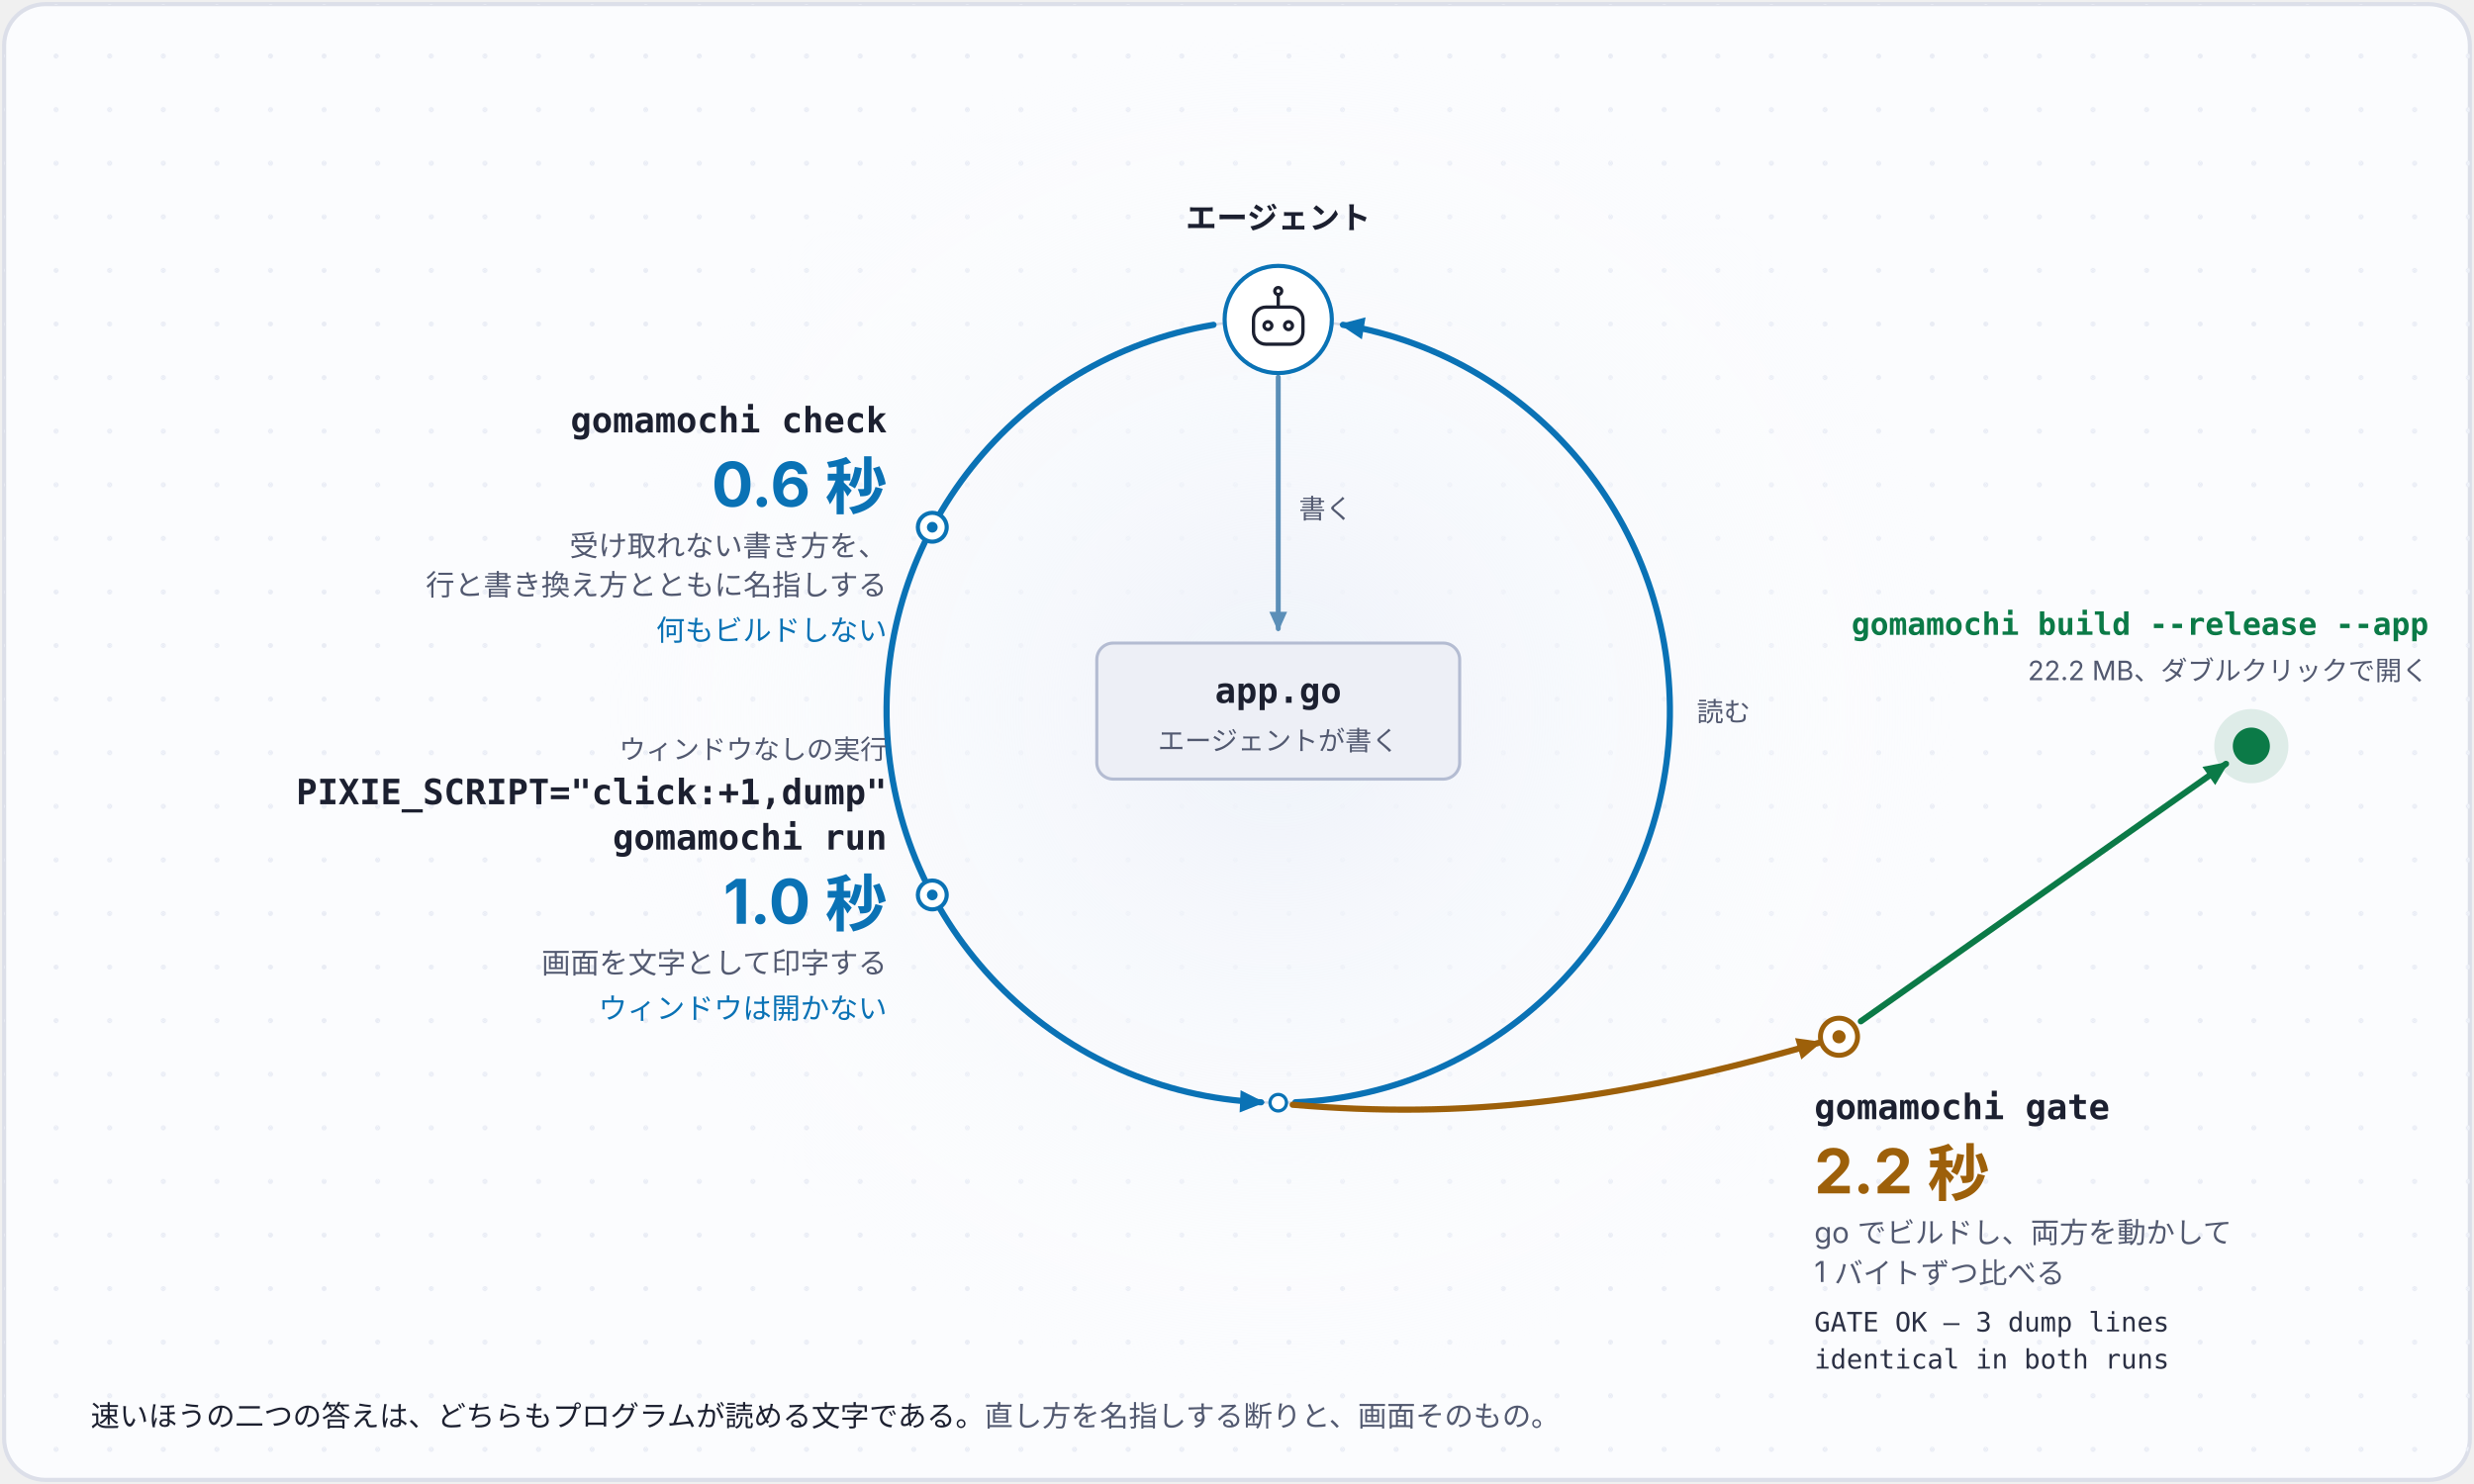
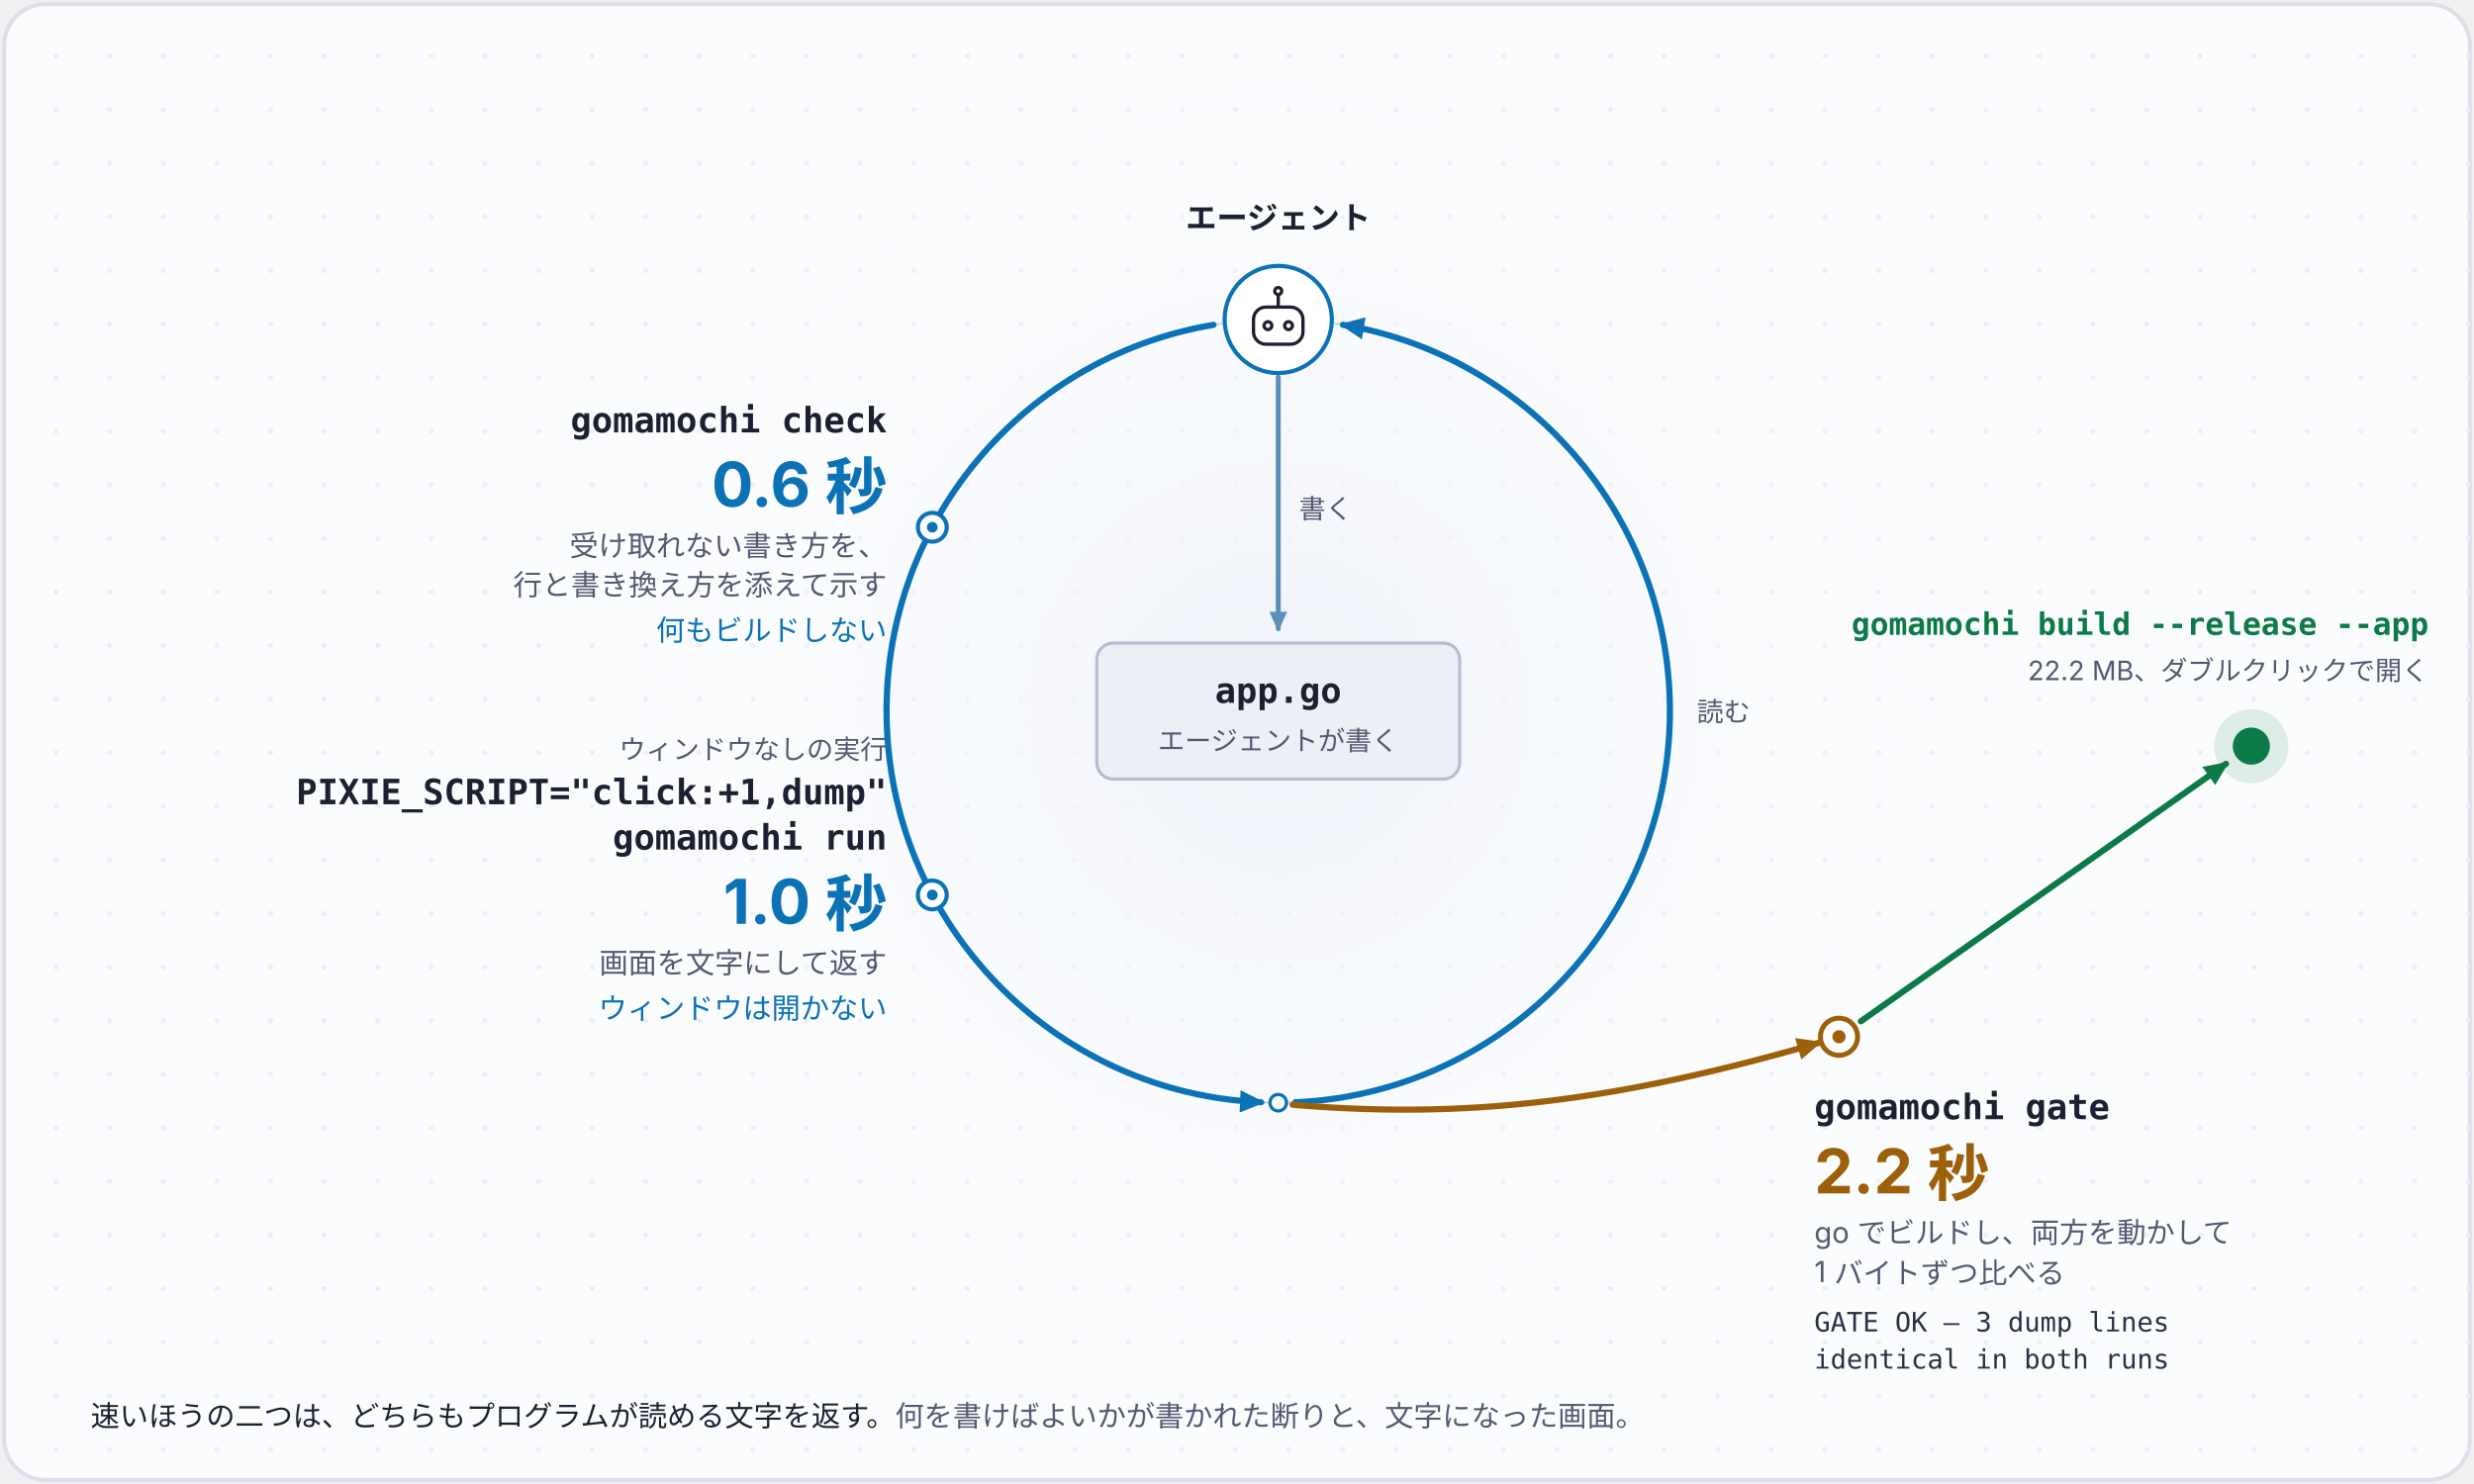
<svg xmlns="http://www.w3.org/2000/svg" viewBox="0 0 1200 720" font-family="'Hiragino Sans','Noto Sans JP',system-ui,-apple-system,sans-serif">
  <defs>
    <pattern id="dots" width="26" height="26" patternUnits="userSpaceOnUse">
      <circle cx="1.2" cy="1.2" r="1.2" fill="#e9ecf4" />
    </pattern>
    <radialGradient id="glow" cx="620" cy="345" r="330" gradientUnits="userSpaceOnUse">
      <stop offset="0" stop-color="#eef2f9" stop-opacity="1" />
      <stop offset="1" stop-color="#fbfcfe" stop-opacity="0" />
    </radialGradient>
    <marker id="mb" viewBox="0 0 10 10" refX="8.5" refY="5" markerWidth="4" markerHeight="4" orient="auto">
      <path d="M0,0.5 L10,5 L0,9.5 Z" fill="#0a72b5" />
    </marker>
    <marker id="mw" viewBox="0 0 10 10" refX="8.5" refY="5" markerWidth="4" markerHeight="4" orient="auto">
      <path d="M0,0.5 L10,5 L0,9.5 Z" fill="#5b8fb8" />
    </marker>
    <marker id="ma" viewBox="0 0 10 10" refX="8.5" refY="5" markerWidth="4" markerHeight="4" orient="auto">
      <path d="M0,0.5 L10,5 L0,9.5 Z" fill="#9d600a" />
    </marker>
    <marker id="mg" viewBox="0 0 10 10" refX="8.5" refY="5" markerWidth="4" markerHeight="4" orient="auto">
      <path d="M0,0.5 L10,5 L0,9.5 Z" fill="#0b7a47" />
    </marker>
  </defs>
  <rect x="2" y="2" width="1196" height="716" rx="20" fill="#fbfcfe" stroke="#dcdfe9" stroke-width="2" />
  <rect x="2" y="2" width="1196" height="716" rx="20" fill="url(#dots)" />
  <circle cx="620" cy="345" r="330" fill="url(#glow)" />
  <circle cx="620" cy="345" r="190" fill="none" stroke="#d3d9e6" stroke-width="1.2" />
  <path d="M588.6,157.6 A190,190 0 0 0 611.7,534.8" fill="none" stroke="#0a72b5" stroke-width="3" stroke-linecap="round" marker-end="url(#mb)" />
  <path d="M628.3,534.8 A190,190 0 0 0 651.4,157.6" fill="none" stroke="#0a72b5" stroke-width="3" stroke-linecap="round" marker-end="url(#mb)" />
  <path d="M627,536 C710,543 782,535 882,506" fill="none" stroke="#9d600a" stroke-width="3" stroke-linecap="round" marker-end="url(#ma)" />
  <line x1="902.6" y1="495.5" x2="1079.7" y2="370.6" stroke="#0b7a47" stroke-width="3" stroke-linecap="round" marker-end="url(#mg)" />
  <line x1="620" y1="183" x2="620" y2="305.0" stroke="#5b8fb8" stroke-width="2.4" stroke-linecap="round" marker-end="url(#mw)" />
  <circle cx="452.2" cy="255.8" r="7" fill="#ffffff" stroke="#0a72b5" stroke-width="2" />
  <circle cx="452.2" cy="255.8" r="2.6" fill="#0a72b5" />
  <circle cx="452.2" cy="434.2" r="7" fill="#ffffff" stroke="#0a72b5" stroke-width="2" />
  <circle cx="452.2" cy="434.2" r="2.6" fill="#0a72b5" />
  <circle cx="620" cy="535" r="4" fill="#ffffff" stroke="#0a72b5" stroke-width="1.6" />
  <circle cx="892" cy="503" r="9" fill="#ffffff" stroke="#9d600a" stroke-width="2.4" />
  <circle cx="892" cy="503" r="3.2" fill="#9d600a" />
  <circle cx="1092" cy="362" r="18" fill="#0b7a47" fill-opacity="0.12" />
  <circle cx="1092" cy="362" r="9" fill="#0b7a47" />
  <circle cx="620" cy="155" r="26" fill="#ffffff" stroke="#0a72b5" stroke-width="2" />
  <g fill="none" stroke="#1c2030" stroke-width="1.6" stroke-linecap="round">
    <rect x="608" y="149" width="24" height="18" rx="6" />
    <circle cx="615" cy="158" r="1.9" />
    <circle cx="625" cy="158" r="1.9" />
    <line x1="620" y1="149" x2="620" y2="143" />
    <circle cx="620" cy="141.2" r="1.7" />
  </g>
  <rect x="532.0" y="312.0" width="176" height="66" rx="8" fill="#edeff6" stroke="#b4bcd2" stroke-width="1.5" />
  <text x="620" y="341" font-size="17" fill="#1c2030" text-anchor="middle" font-weight="600" font-family="ui-monospace,'SF Mono',Menlo,monospace">app.go</text>
  <text x="620" y="364" font-size="13" fill="#525970" text-anchor="middle">エージェントが書く</text>
  <text x="620" y="111" font-size="15" fill="#1c2030" text-anchor="middle" font-weight="600">エージェント</text>
  <text x="630" y="251.5" font-size="13" fill="#525970">書く</text>
  <text x="823.0" y="350" font-size="13" fill="#525970">読む</text>
  <text x="430.24" y="209.8" font-size="17" fill="#1c2030" text-anchor="end" font-weight="600" font-family="ui-monospace,'SF Mono',Menlo,monospace">gomamochi check</text>
  <text x="430.24" y="245.8" font-size="30" fill="#0a72b5" text-anchor="end" font-weight="700">0.6 秒</text>
  <text x="430.24" y="269.8" font-size="14" fill="#525970" text-anchor="end">受け取れない書き方を、</text>
-   <text x="430.24" y="288.8" font-size="14" fill="#525970" text-anchor="end">行と書き換え方とともに名指しする</text>
+   <text x="430.24" y="288.8" font-size="14" fill="#525970" text-anchor="end">行と書き換え方を添えて示す</text>
  <text x="430.24" y="310.8" font-size="14" fill="#0a72b5" text-anchor="end">何もビルドしない</text>
  <text x="430.24" y="368.2" font-size="13" fill="#525970" text-anchor="end">ウィンドウなしの実行</text>
  <text x="430.24" y="390.2" font-size="17" fill="#1c2030" text-anchor="end" font-weight="600" font-family="ui-monospace,'SF Mono',Menlo,monospace">PIXIE_SCRIPT="click:+1,dump"</text>
  <text x="430.24" y="412.2" font-size="17" fill="#1c2030" text-anchor="end" font-weight="600" font-family="ui-monospace,'SF Mono',Menlo,monospace">gomamochi run</text>
  <text x="430.24" y="448.2" font-size="30" fill="#0a72b5" text-anchor="end" font-weight="700">1.0 秒</text>
-   <text x="430.24" y="472.2" font-size="14" fill="#525970" text-anchor="end">画面を文字として印字する</text>
+   <text x="430.24" y="472.2" font-size="14" fill="#525970" text-anchor="end">画面を文字にして返す</text>
  <text x="430.24" y="494.2" font-size="14" fill="#0a72b5" text-anchor="end">ウィンドウは開かない</text>
  <text x="880" y="543" font-size="17" fill="#1c2030" font-weight="600" font-family="ui-monospace,'SF Mono',Menlo,monospace">gomamochi gate</text>
  <text x="880" y="579" font-size="30" fill="#9d600a" font-weight="700">2.2 秒</text>
  <text x="880" y="603" font-size="14" fill="#525970">go でビルドし、両方を動かして</text>
  <text x="880" y="622" font-size="14" fill="#525970">1 バイトずつ比べる</text>
  <text x="880" y="646" font-size="13" fill="#2b3044" font-family="ui-monospace,'SF Mono',Menlo,monospace">GATE OK — 3 dump lines</text>
  <text x="880" y="664" font-size="13" fill="#2b3044" font-family="ui-monospace,'SF Mono',Menlo,monospace">identical in both runs</text>
  <text x="1178" y="308" font-size="15" fill="#0b7a47" text-anchor="end" font-weight="700" font-family="ui-monospace,'SF Mono',Menlo,monospace">gomamochi build --release --app</text>
  <text x="1178" y="330" font-size="13" fill="#525970" text-anchor="end">22.2 MB、ダブルクリックで開く</text>
  <text x="44" y="692" font-size="14" fill="#525970">
-     <tspan fill="#1c2030">速いほうの二つの答えは、どちらもプログラムが読める文字である。</tspan>直し方を名指しする断りと、画面そのもの。</text>
+     <tspan fill="#1c2030">速いほうの二つは、どちらもプログラムが読める文字を返す。</tspan>何を書けばよいかが書かれた断りと、文字になった画面。</text>
</svg>
